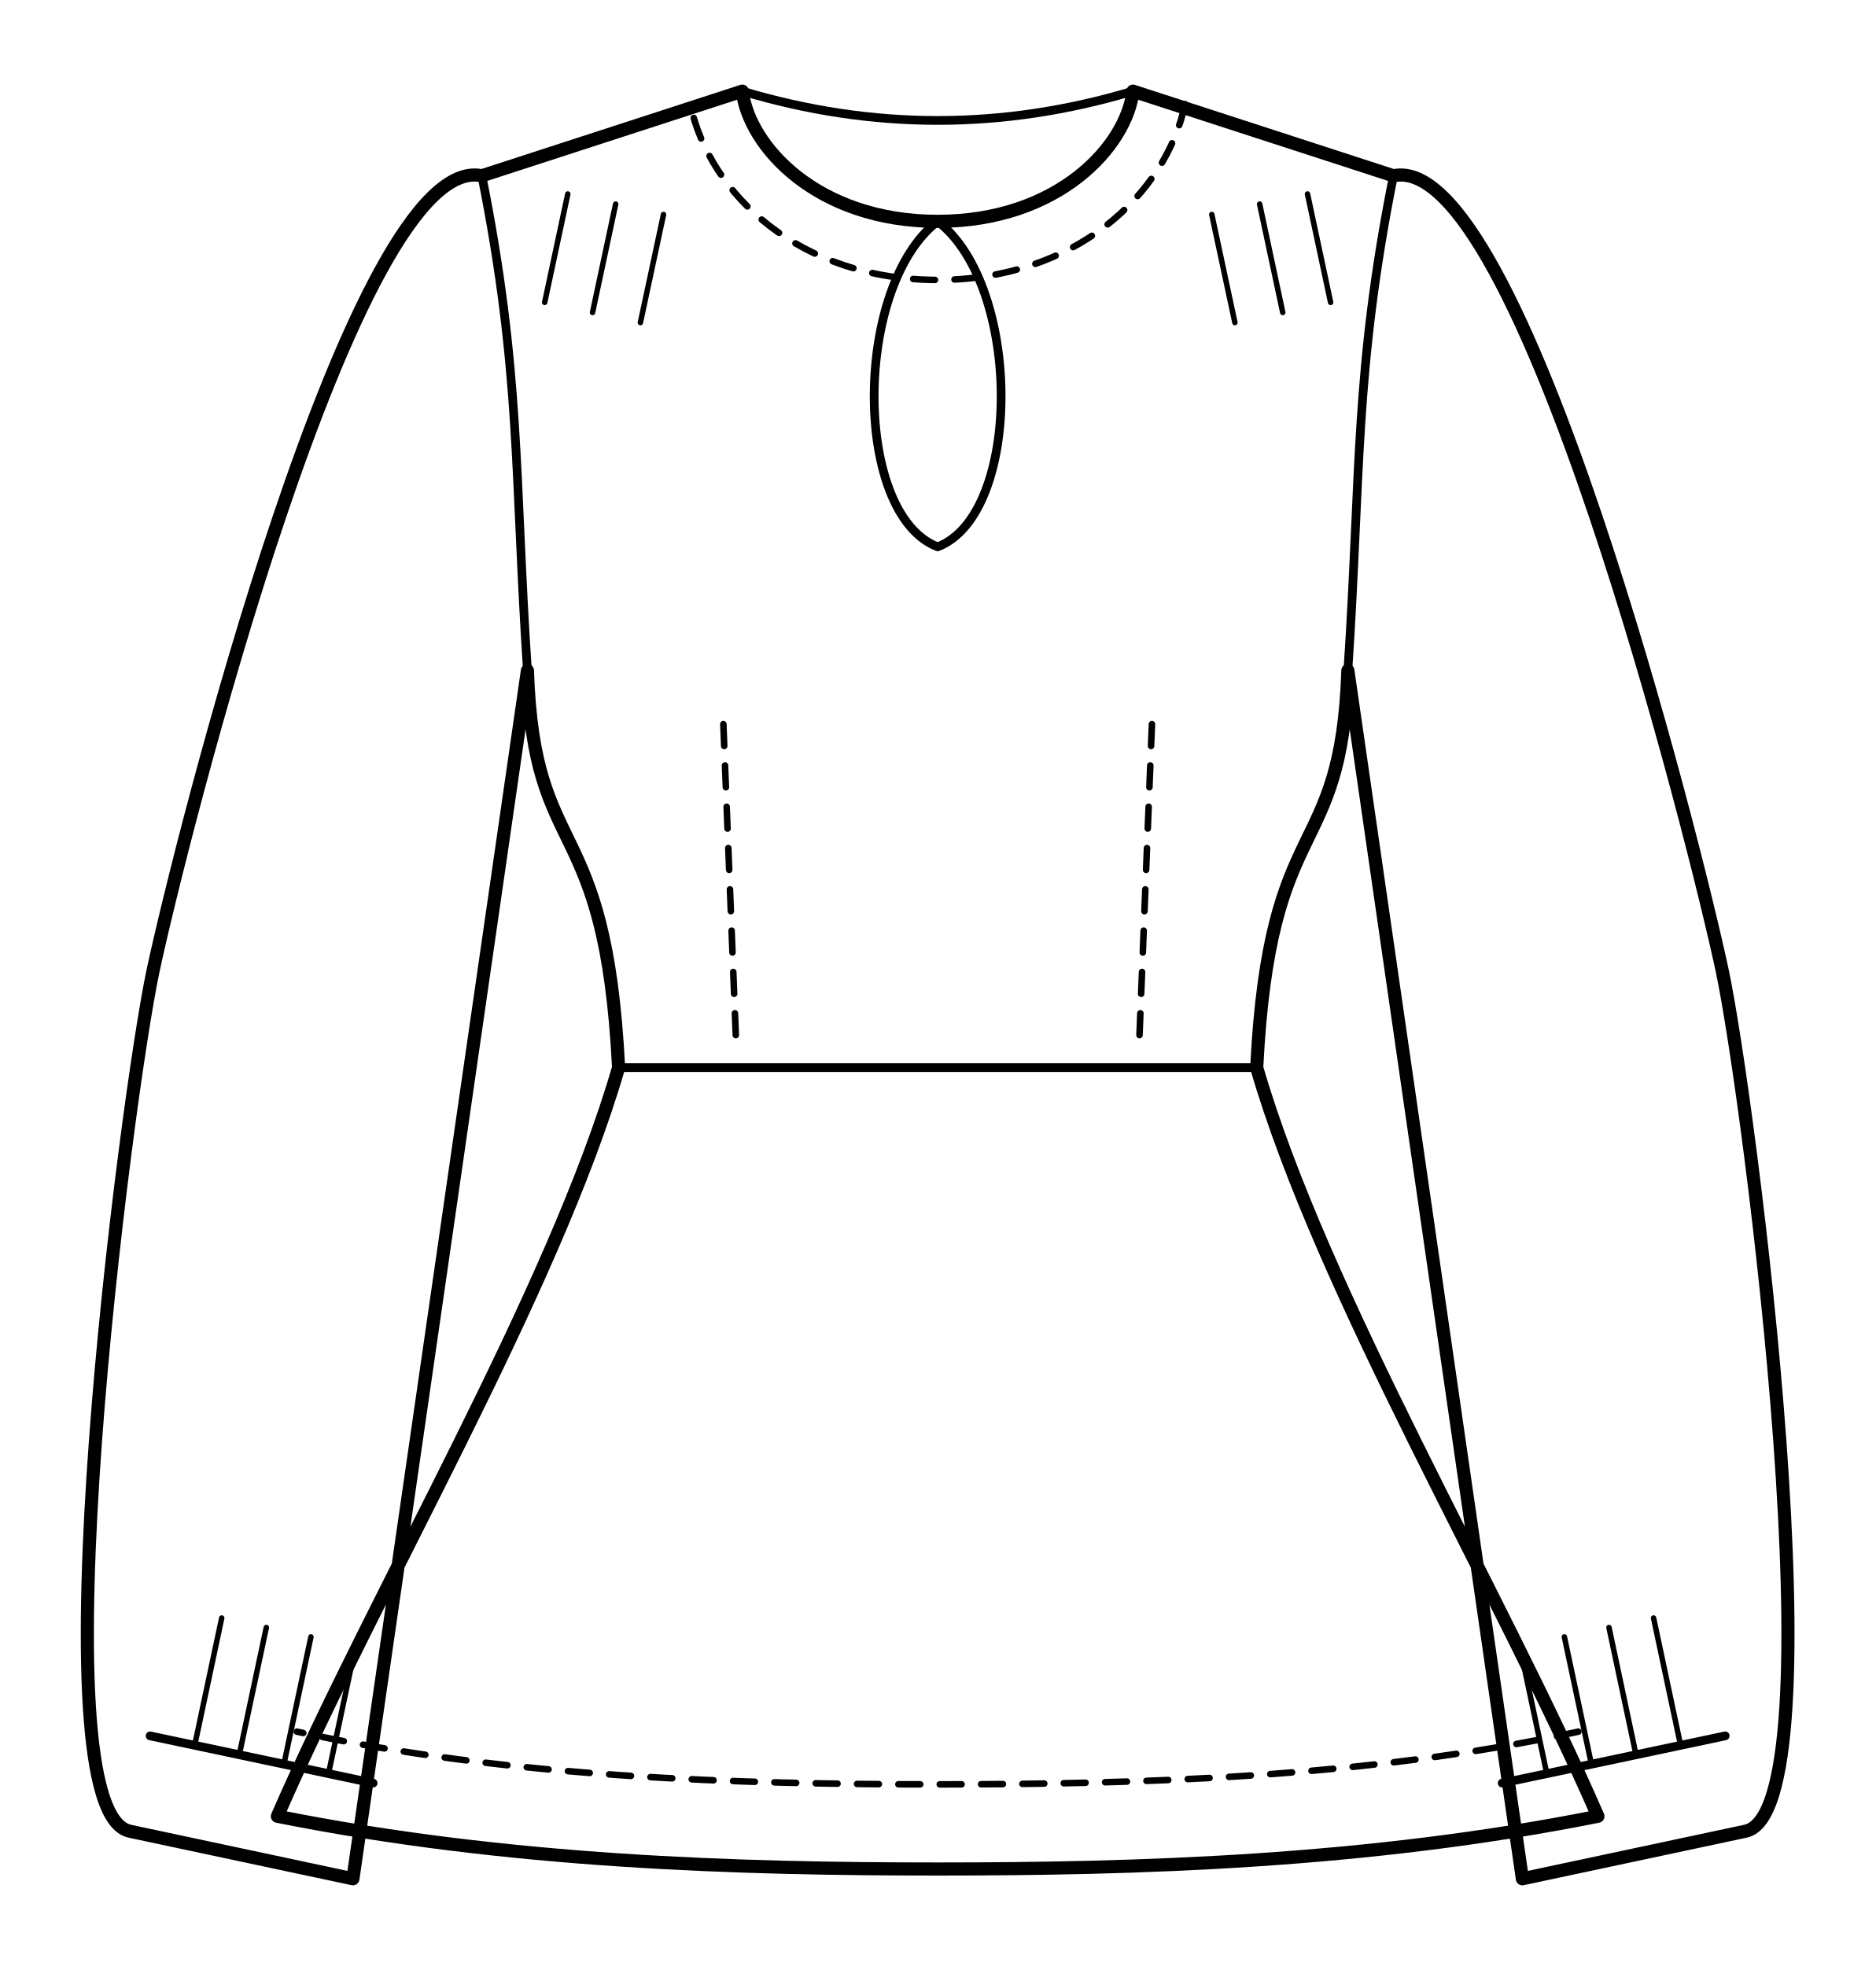
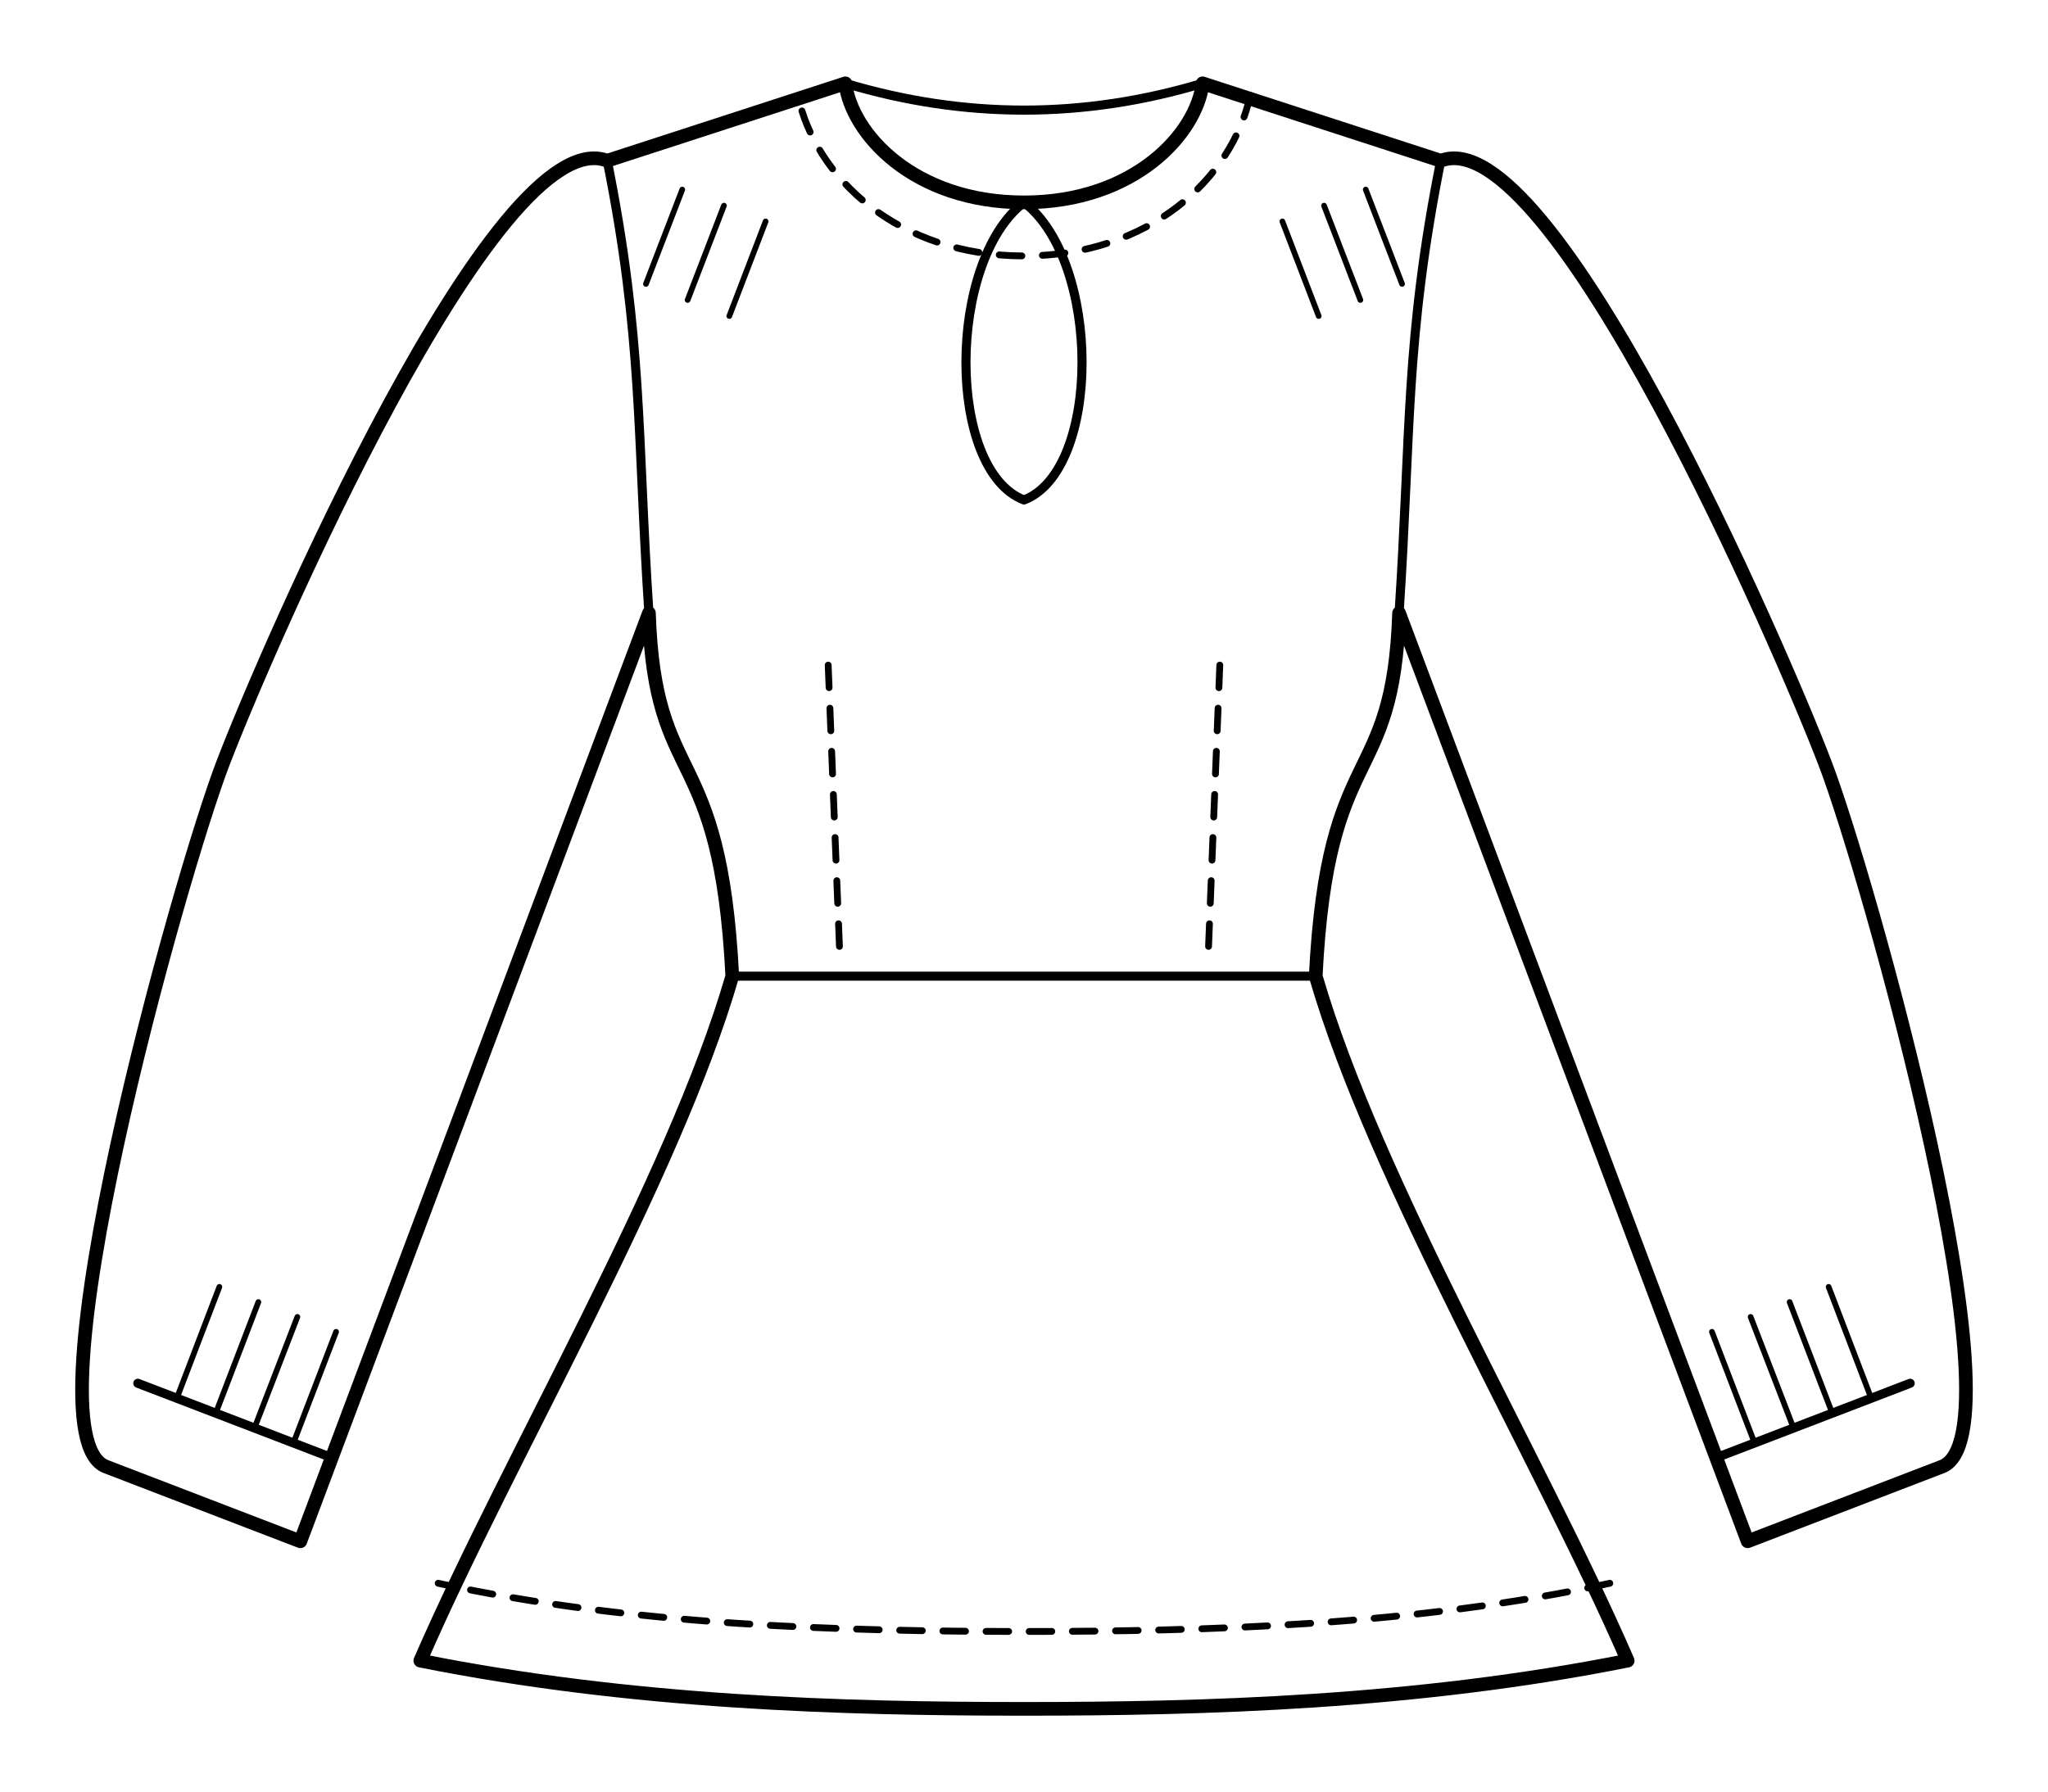
- <svg xmlns="http://www.w3.org/2000/svg" viewBox="212 32 576 604" width="576" height="604">
-   <path d="M500 100 C537.2 100 558 76.8 560 60 L640 86 C679.1 77.7 732.7 291.2 741 330.3 C749.3 369.5 777.5 588.4 748.1 594.6 L679.6 609.2 C652.8 423.6 636.7 312.2 626 238 C624 298 602 280 598 360 C618 429 672.8 521 702.8 590 C631.8 604.2 560.8 606.2 500 606.2 C439.2 606.2 368.2 604.2 297.2 590 C327.2 521 382 429 402 360 C398 280 376 298 374 238 C363.3 312.2 347.2 423.6 320.4 609.2 L251.9 594.6 C222.5 588.4 250.7 369.5 259 330.3 C267.3 291.2 320.9 77.7 360 86 L440 60 C442 76.8 462.8 100 500 100 Z" fill="none" stroke="#000" stroke-width="4.03" stroke-linejoin="round" stroke-linecap="round" />
-   <path d="M640 86 C628 146 630 178 626 238 M360 86 C372 146 370 178 374 238" fill="none" stroke="#000" stroke-width="2.68" stroke-linejoin="round" stroke-linecap="round" />
-   <path d="M741.9 565.3 L673.4 579.8 M258.1 565.3 L326.6 579.8" fill="none" stroke="#000" stroke-width="2.68" stroke-linejoin="round" stroke-linecap="round" />
-   <path d="M728.2 568.2 L719.9 529.1 M271.8 568.2 L280.1 529.1" fill="none" stroke="#000" stroke-width="1.68" stroke-linejoin="round" stroke-linecap="round" />
-   <path d="M714.5 571.1 L706.2 532 M285.5 571.1 L293.8 532" fill="none" stroke="#000" stroke-width="1.68" stroke-linejoin="round" stroke-linecap="round" />
-   <path d="M700.8 574 L692.5 534.9 M299.2 574 L307.5 534.9" fill="none" stroke="#000" stroke-width="1.68" stroke-linejoin="round" stroke-linecap="round" />
-   <path d="M687.1 576.9 L678.8 537.8 M312.9 576.9 L321.2 537.8" fill="none" stroke="#000" stroke-width="1.68" stroke-linejoin="round" stroke-linecap="round" />
-   <path d="M613.6 91.6 L620.7 124.9 M386.4 91.6 L379.3 124.9" fill="none" stroke="#000" stroke-width="1.68" stroke-linejoin="round" stroke-linecap="round" />
-   <path d="M598.9 94.7 L606 128 M401.1 94.7 L394 128" fill="none" stroke="#000" stroke-width="1.68" stroke-linejoin="round" stroke-linecap="round" />
-   <path d="M584.2 97.9 L591.3 131.1 M415.8 97.9 L408.7 131.1" fill="none" stroke="#000" stroke-width="1.68" stroke-linejoin="round" stroke-linecap="round" />
-   <path d="M402 360 L598 360" fill="none" stroke="#000" stroke-width="2.68" stroke-linejoin="round" stroke-linecap="round" />
-   <path d="M440 60 Q500 78 560 60" fill="none" stroke="#000" stroke-width="2.68" stroke-linejoin="round" stroke-linecap="round" />
-   <path d="M576 64 C570 92 542 118 500 118 C458 118 430 92 424 64" fill="none" stroke="#000" stroke-width="2.01" stroke-linejoin="round" stroke-linecap="round" stroke-dasharray="6.7 6" />
-   <path d="M500 100 C526 120 526 190 500 200 C474 190 474 120 500 100" fill="none" stroke="#000" stroke-width="2.68" stroke-linejoin="round" stroke-linecap="round" />
-   <path d="M438 350 L434 250 M562 350 L566 250" fill="none" stroke="#000" stroke-width="2.01" stroke-linejoin="round" stroke-linecap="round" stroke-dasharray="6.7 6" />
-   <path d="M696.8 564 C631.8 578.2 560.8 580.2 500 580.2 C439.2 580.2 368.2 578.2 303.2 564" fill="none" stroke="#000" stroke-width="2.01" stroke-linejoin="round" stroke-linecap="round" stroke-dasharray="6.7 6" />
+ <svg xmlns="http://www.w3.org/2000/svg" viewBox="156 32 688 602" width="688" height="602">
+   <path d="M500 100 C537.2 100 558 76.8 560 60 L640 86 C677.3 71.7 754.7 250.8 769 288.2 C783.4 325.5 836.4 514 808.4 524.8 L743.1 549.9 C684.5 393.9 649.4 300.4 626 238 C624 298 602 280 598 360 C618 429 672.8 521 702.8 590 C631.8 604.2 560.8 606.2 500 606.2 C439.2 606.2 368.2 604.2 297.2 590 C327.2 521 382 429 402 360 C398 280 376 298 374 238 C350.6 300.4 315.5 393.9 256.9 549.9 L191.6 524.8 C163.6 514 216.6 325.5 231 288.2 C245.3 250.8 322.7 71.7 360 86 L440 60 C442 76.8 462.8 100 500 100 Z" fill="none" stroke="#000" stroke-width="4.59" stroke-linejoin="round" stroke-linecap="round" />
+   <path d="M640 86 C628 146 630 178 626 238 M360 86 C372 146 370 178 374 238" fill="none" stroke="#000" stroke-width="3.06" stroke-linejoin="round" stroke-linecap="round" />
+   <path d="M797.7 496.8 L732.3 521.9 M202.3 496.8 L267.7 521.9" fill="none" stroke="#000" stroke-width="3.06" stroke-linejoin="round" stroke-linecap="round" />
+   <path d="M784.6 501.8 L770.3 464.4 M215.4 501.8 L229.7 464.4" fill="none" stroke="#000" stroke-width="1.91" stroke-linejoin="round" stroke-linecap="round" />
+   <path d="M771.5 506.8 L757.2 469.5 M228.5 506.8 L242.8 469.5" fill="none" stroke="#000" stroke-width="1.91" stroke-linejoin="round" stroke-linecap="round" />
+   <path d="M758.5 511.8 L744.1 474.5 M241.5 511.8 L255.9 474.5" fill="none" stroke="#000" stroke-width="1.91" stroke-linejoin="round" stroke-linecap="round" />
+   <path d="M745.4 516.8 L731.1 479.5 M254.6 516.8 L268.9 479.5" fill="none" stroke="#000" stroke-width="1.91" stroke-linejoin="round" stroke-linecap="round" />
+   <path d="M614.8 95.7 L627 127.4 M385.2 95.7 L373 127.4" fill="none" stroke="#000" stroke-width="1.91" stroke-linejoin="round" stroke-linecap="round" />
+   <path d="M600.8 101.1 L613 132.8 M399.2 101.1 L387 132.8" fill="none" stroke="#000" stroke-width="1.91" stroke-linejoin="round" stroke-linecap="round" />
+   <path d="M586.8 106.4 L599 138.2 M413.2 106.4 L401 138.2" fill="none" stroke="#000" stroke-width="1.91" stroke-linejoin="round" stroke-linecap="round" />
+   <path d="M402 360 L598 360" fill="none" stroke="#000" stroke-width="3.06" stroke-linejoin="round" stroke-linecap="round" />
+   <path d="M440 60 Q500 78 560 60" fill="none" stroke="#000" stroke-width="3.06" stroke-linejoin="round" stroke-linecap="round" />
+   <path d="M576 64 C570 92 542 118 500 118 C458 118 430 92 424 64" fill="none" stroke="#000" stroke-width="2.29" stroke-linejoin="round" stroke-linecap="round" stroke-dasharray="7.6 6.9" />
+   <path d="M500 100 C526 120 526 190 500 200 C474 190 474 120 500 100" fill="none" stroke="#000" stroke-width="3.06" stroke-linejoin="round" stroke-linecap="round" />
+   <path d="M438 350 L434 250 M562 350 L566 250" fill="none" stroke="#000" stroke-width="2.29" stroke-linejoin="round" stroke-linecap="round" stroke-dasharray="7.6 6.9" />
+   <path d="M696.8 564 C631.8 578.2 560.8 580.2 500 580.2 C439.2 580.2 368.2 578.2 303.2 564" fill="none" stroke="#000" stroke-width="2.29" stroke-linejoin="round" stroke-linecap="round" stroke-dasharray="7.6 6.9" />
</svg>
